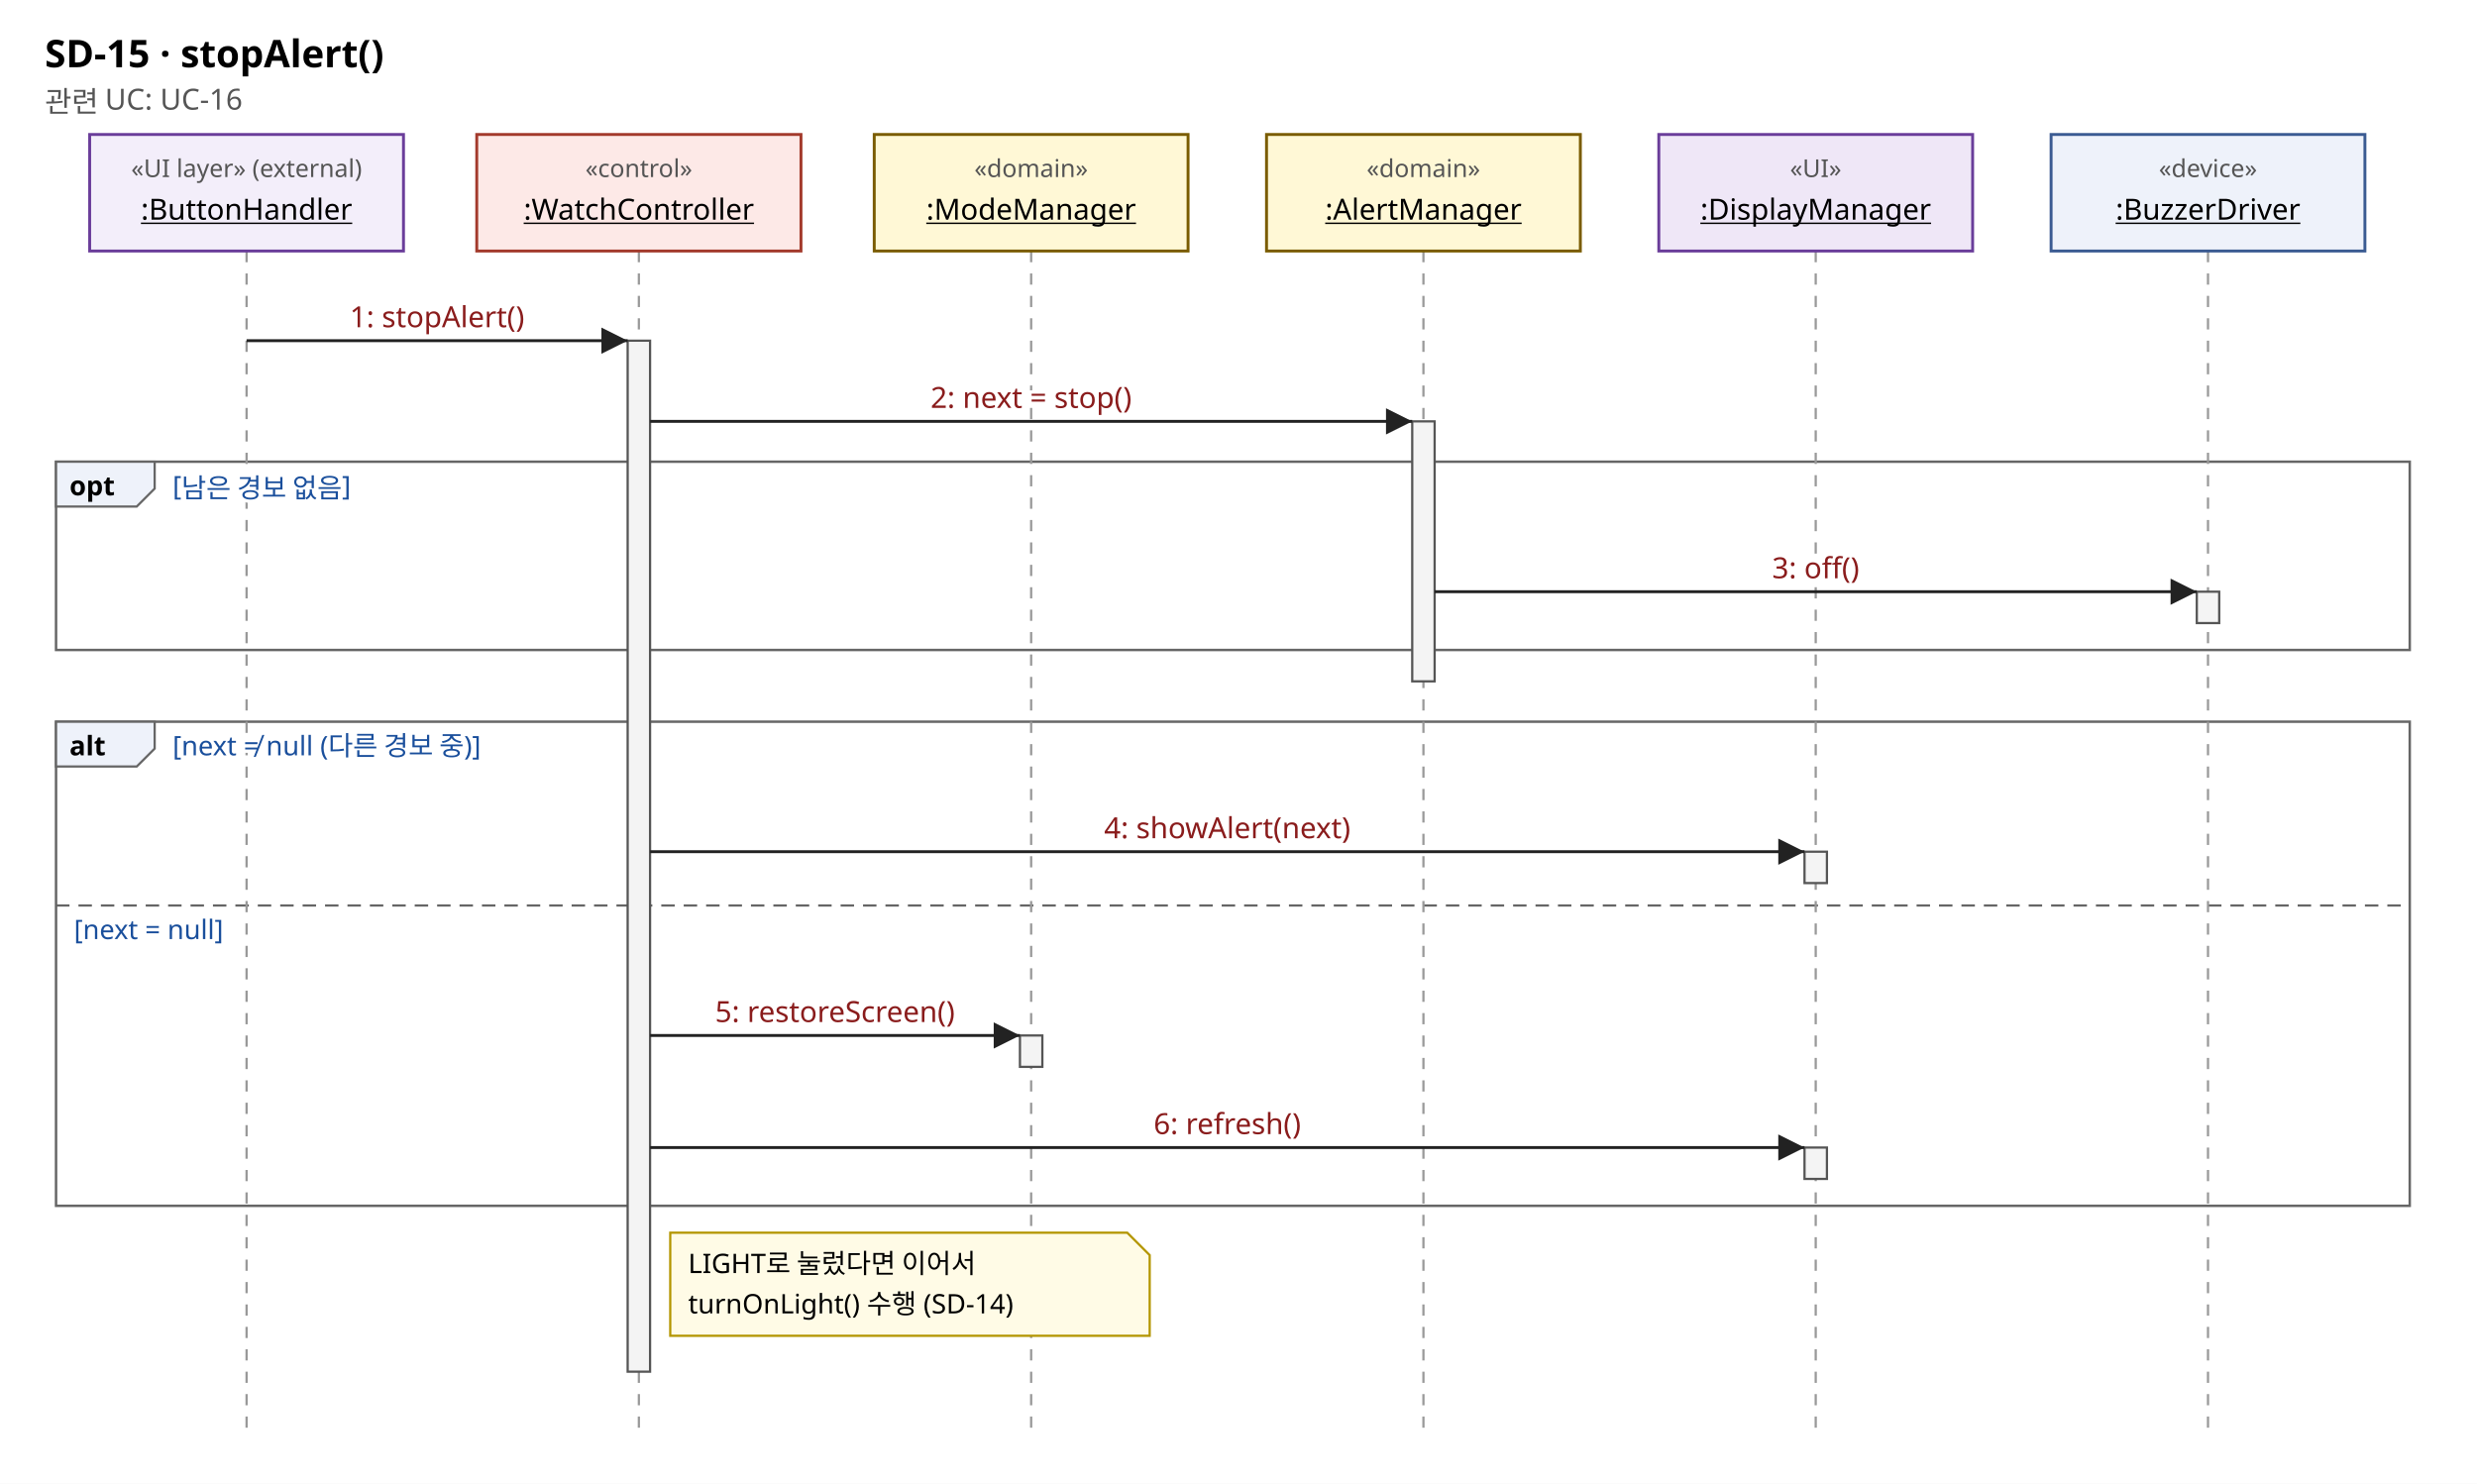
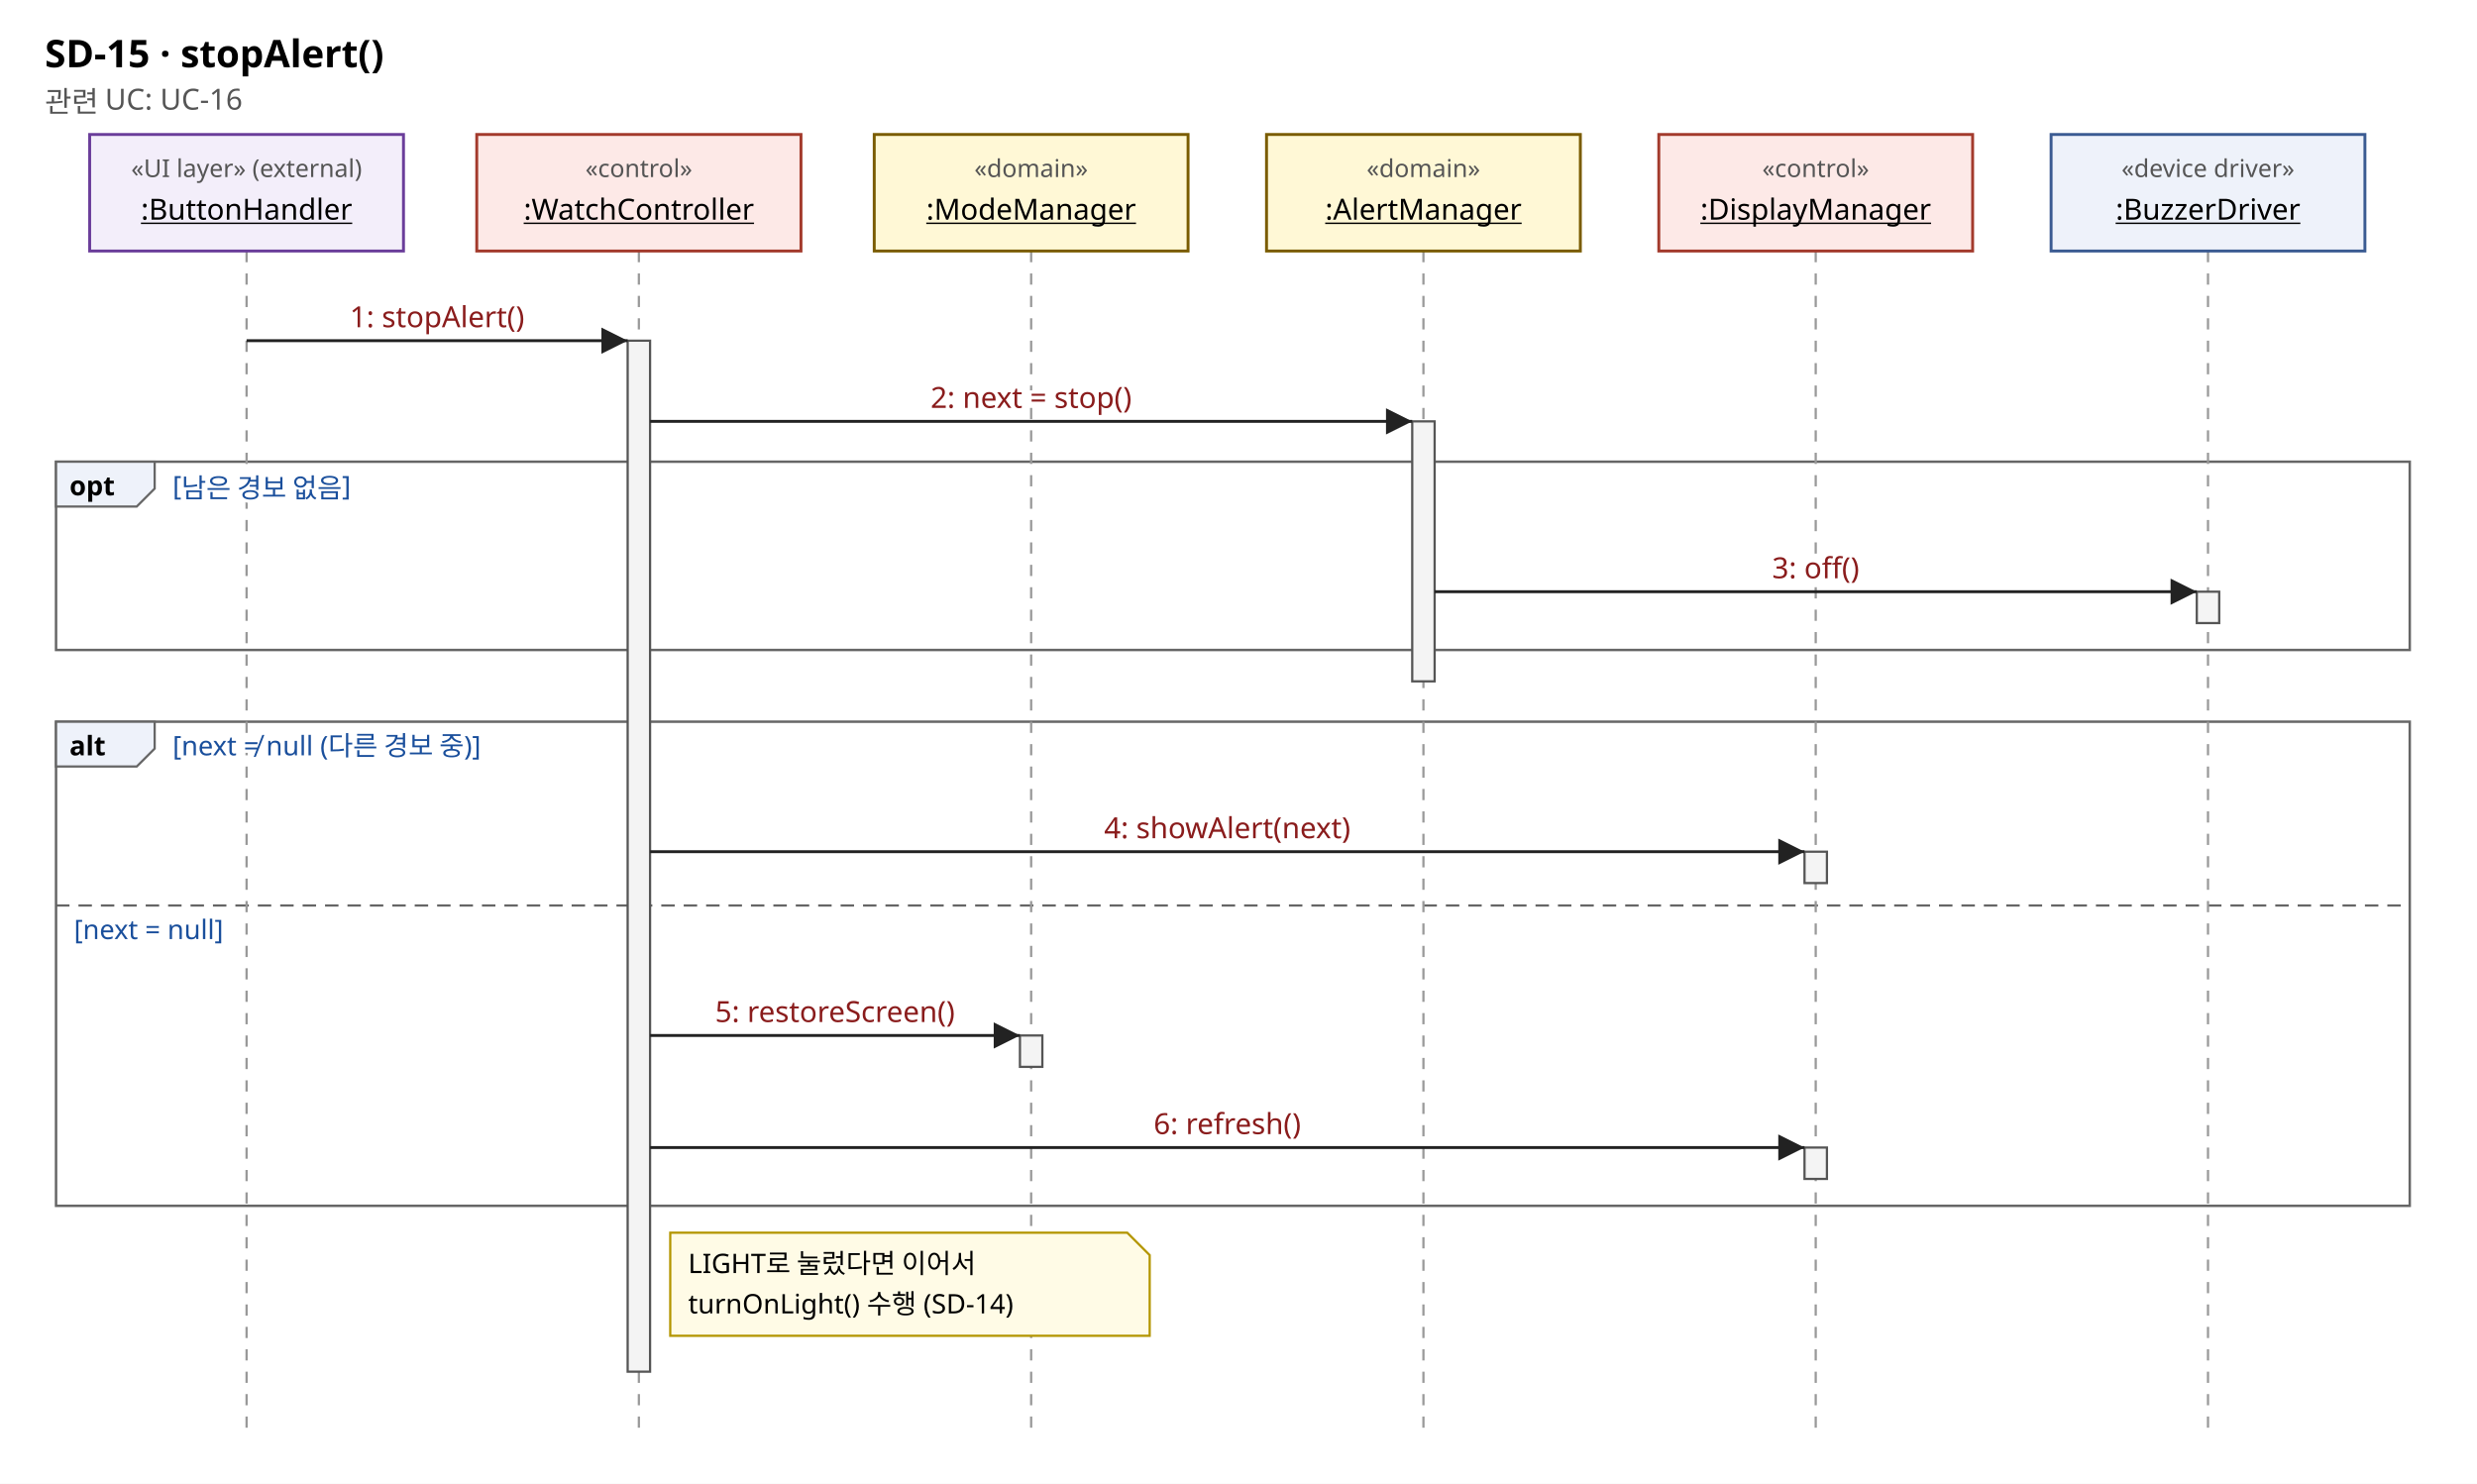
<svg xmlns="http://www.w3.org/2000/svg" width="1105" height="662" viewBox="0 0 1105 662" font-family="Malgun Gothic, Apple SD Gothic Neo, Noto Sans KR, WenQuanYi Zen Hei, sans-serif">
  <defs>
    <marker id="f" viewBox="0 0 10 10" refX="10" refY="5" markerWidth="9" markerHeight="9" orient="auto">
      <path d="M0,0 L10,5 L0,10 z" fill="#222" />
    </marker>
  </defs>
  <rect width="1105" height="662" fill="#fff" />
  <text x="20" y="30" font-size="17" font-weight="bold">SD-15 · stopAlert()</text>
  <text x="20" y="50" font-size="13" fill="#555">관련 UC: UC-16</text>
  <rect x="25" y="206" width="1050" height="84" fill="none" stroke="#666" stroke-width="1.1" />
  <path d="M25,206 h44 v12 l-8,8 h-36 z" fill="#eef2fa" stroke="#666" />
  <text x="31" y="221" font-size="12" font-weight="bold">opt</text>
  <rect x="25" y="322" width="1050" height="216" fill="none" stroke="#666" stroke-width="1.1" />
  <path d="M25,322 h44 v12 l-8,8 h-36 z" fill="#eef2fa" stroke="#666" />
  <text x="31" y="337" font-size="12" font-weight="bold">alt</text>
  <line x1="25" y1="404" x2="1075" y2="404" stroke="#666" stroke-dasharray="6 4" />
  <line x1="110" y1="112" x2="110" y2="642" stroke="#999" stroke-dasharray="5 5" />
  <rect x="40.0" y="60" width="140" height="52" fill="#f3eefa" stroke="#6a3d9a" stroke-width="1.3" />
  <text x="110" y="79" text-anchor="middle" font-size="11" fill="#555">«UI layer» (external)</text>
  <text x="110" y="98" text-anchor="middle" font-size="13" text-decoration="underline">:ButtonHandler</text>
  <line x1="285" y1="112" x2="285" y2="642" stroke="#999" stroke-dasharray="5 5" />
  <rect x="212.68" y="60" width="144.64" height="52" fill="#fde9e7" stroke="#a33a2c" stroke-width="1.3" />
  <text x="285" y="79" text-anchor="middle" font-size="11" fill="#555">«control»</text>
  <text x="285" y="98" text-anchor="middle" font-size="13" text-decoration="underline">:WatchController</text>
  <line x1="460" y1="112" x2="460" y2="642" stroke="#999" stroke-dasharray="5 5" />
  <rect x="390.0" y="60" width="140" height="52" fill="#fff8d6" stroke="#7a5c00" stroke-width="1.3" />
  <text x="460" y="79" text-anchor="middle" font-size="11" fill="#555">«domain»</text>
  <text x="460" y="98" text-anchor="middle" font-size="13" text-decoration="underline">:ModeManager</text>
  <line x1="635" y1="112" x2="635" y2="642" stroke="#999" stroke-dasharray="5 5" />
  <rect x="565.0" y="60" width="140" height="52" fill="#fff8d6" stroke="#7a5c00" stroke-width="1.3" />
  <text x="635" y="79" text-anchor="middle" font-size="11" fill="#555">«domain»</text>
  <text x="635" y="98" text-anchor="middle" font-size="13" text-decoration="underline">:AlertManager</text>
  <line x1="810" y1="112" x2="810" y2="642" stroke="#999" stroke-dasharray="5 5" />
-   <rect x="740.0" y="60" width="140" height="52" fill="#efe7f7" stroke="#6a3d9a" stroke-width="1.3" />
-   <text x="810" y="79" text-anchor="middle" font-size="11" fill="#555">«UI»</text>
+   <rect x="740.0" y="60" width="140" height="52" fill="#fde9e7" stroke="#a33a2c" stroke-width="1.3" />
+   <text x="810" y="79" text-anchor="middle" font-size="11" fill="#555">«control»</text>
  <text x="810" y="98" text-anchor="middle" font-size="13" text-decoration="underline">:DisplayManager</text>
  <line x1="985" y1="112" x2="985" y2="642" stroke="#999" stroke-dasharray="5 5" />
  <rect x="915.0" y="60" width="140" height="52" fill="#eef2fa" stroke="#3b5b92" stroke-width="1.3" />
-   <text x="985" y="79" text-anchor="middle" font-size="11" fill="#555">«device»</text>
+   <text x="985" y="79" text-anchor="middle" font-size="11" fill="#555">«device driver»</text>
  <text x="985" y="98" text-anchor="middle" font-size="13" text-decoration="underline">:BuzzerDriver</text>
  <rect x="980" y="264" width="10" height="14" fill="#f4f4f4" stroke="#555" />
  <rect x="630" y="188" width="10" height="116" fill="#f4f4f4" stroke="#555" />
  <rect x="805" y="380" width="10" height="14" fill="#f4f4f4" stroke="#555" />
  <rect x="455" y="462" width="10" height="14" fill="#f4f4f4" stroke="#555" />
  <rect x="805" y="512" width="10" height="14" fill="#f4f4f4" stroke="#555" />
  <rect x="280" y="152" width="10" height="460" fill="#f4f4f4" stroke="#555" />
  <line x1="110" y1="152" x2="280" y2="152" stroke="#222" stroke-width="1.3" marker-end="url(#f)" />
  <text x="195.0" y="146" text-anchor="middle" font-size="13" fill="#8a1c1c" stroke="#fff" stroke-width="3" paint-order="stroke">1: stopAlert()</text>
  <line x1="290" y1="188" x2="630" y2="188" stroke="#222" stroke-width="1.3" marker-end="url(#f)" />
  <text x="460.0" y="182" text-anchor="middle" font-size="13" fill="#8a1c1c" stroke="#fff" stroke-width="3" paint-order="stroke">2: next = stop()</text>
  <line x1="640" y1="264" x2="980" y2="264" stroke="#222" stroke-width="1.3" marker-end="url(#f)" />
  <text x="810.0" y="258" text-anchor="middle" font-size="13" fill="#8a1c1c" stroke="#fff" stroke-width="3" paint-order="stroke">3: off()</text>
  <line x1="290" y1="380" x2="805" y2="380" stroke="#222" stroke-width="1.3" marker-end="url(#f)" />
  <text x="547.5" y="374" text-anchor="middle" font-size="13" fill="#8a1c1c" stroke="#fff" stroke-width="3" paint-order="stroke">4: showAlert(next)</text>
  <line x1="290" y1="462" x2="455" y2="462" stroke="#222" stroke-width="1.3" marker-end="url(#f)" />
  <text x="372.5" y="456" text-anchor="middle" font-size="13" fill="#8a1c1c" stroke="#fff" stroke-width="3" paint-order="stroke">5: restoreScreen()</text>
  <line x1="290" y1="512" x2="805" y2="512" stroke="#222" stroke-width="1.3" marker-end="url(#f)" />
  <text x="547.5" y="506" text-anchor="middle" font-size="13" fill="#8a1c1c" stroke="#fff" stroke-width="3" paint-order="stroke">6: refresh()</text>
  <path d="M299,550 h203.88 l10,10 v36 h-213.88 z" fill="#fffbe6" stroke="#b39500" />
  <text x="307" y="568" font-size="12">LIGHT로 눌렀다면 이어서</text>
  <text x="307" y="586" font-size="12">turnOnLight() 수행 (SD-14)</text>
  <text x="77" y="221" font-size="12" fill="#1a4f9c" stroke="#fff" stroke-width="3" paint-order="stroke">[남은 경보 없음]</text>
  <text x="77" y="337" font-size="12" fill="#1a4f9c" stroke="#fff" stroke-width="3" paint-order="stroke">[next ≠ null (다른 경보 중)]</text>
  <text x="33" y="419" font-size="12" fill="#1a4f9c" stroke="#fff" stroke-width="3" paint-order="stroke">[next = null]</text>
</svg>
